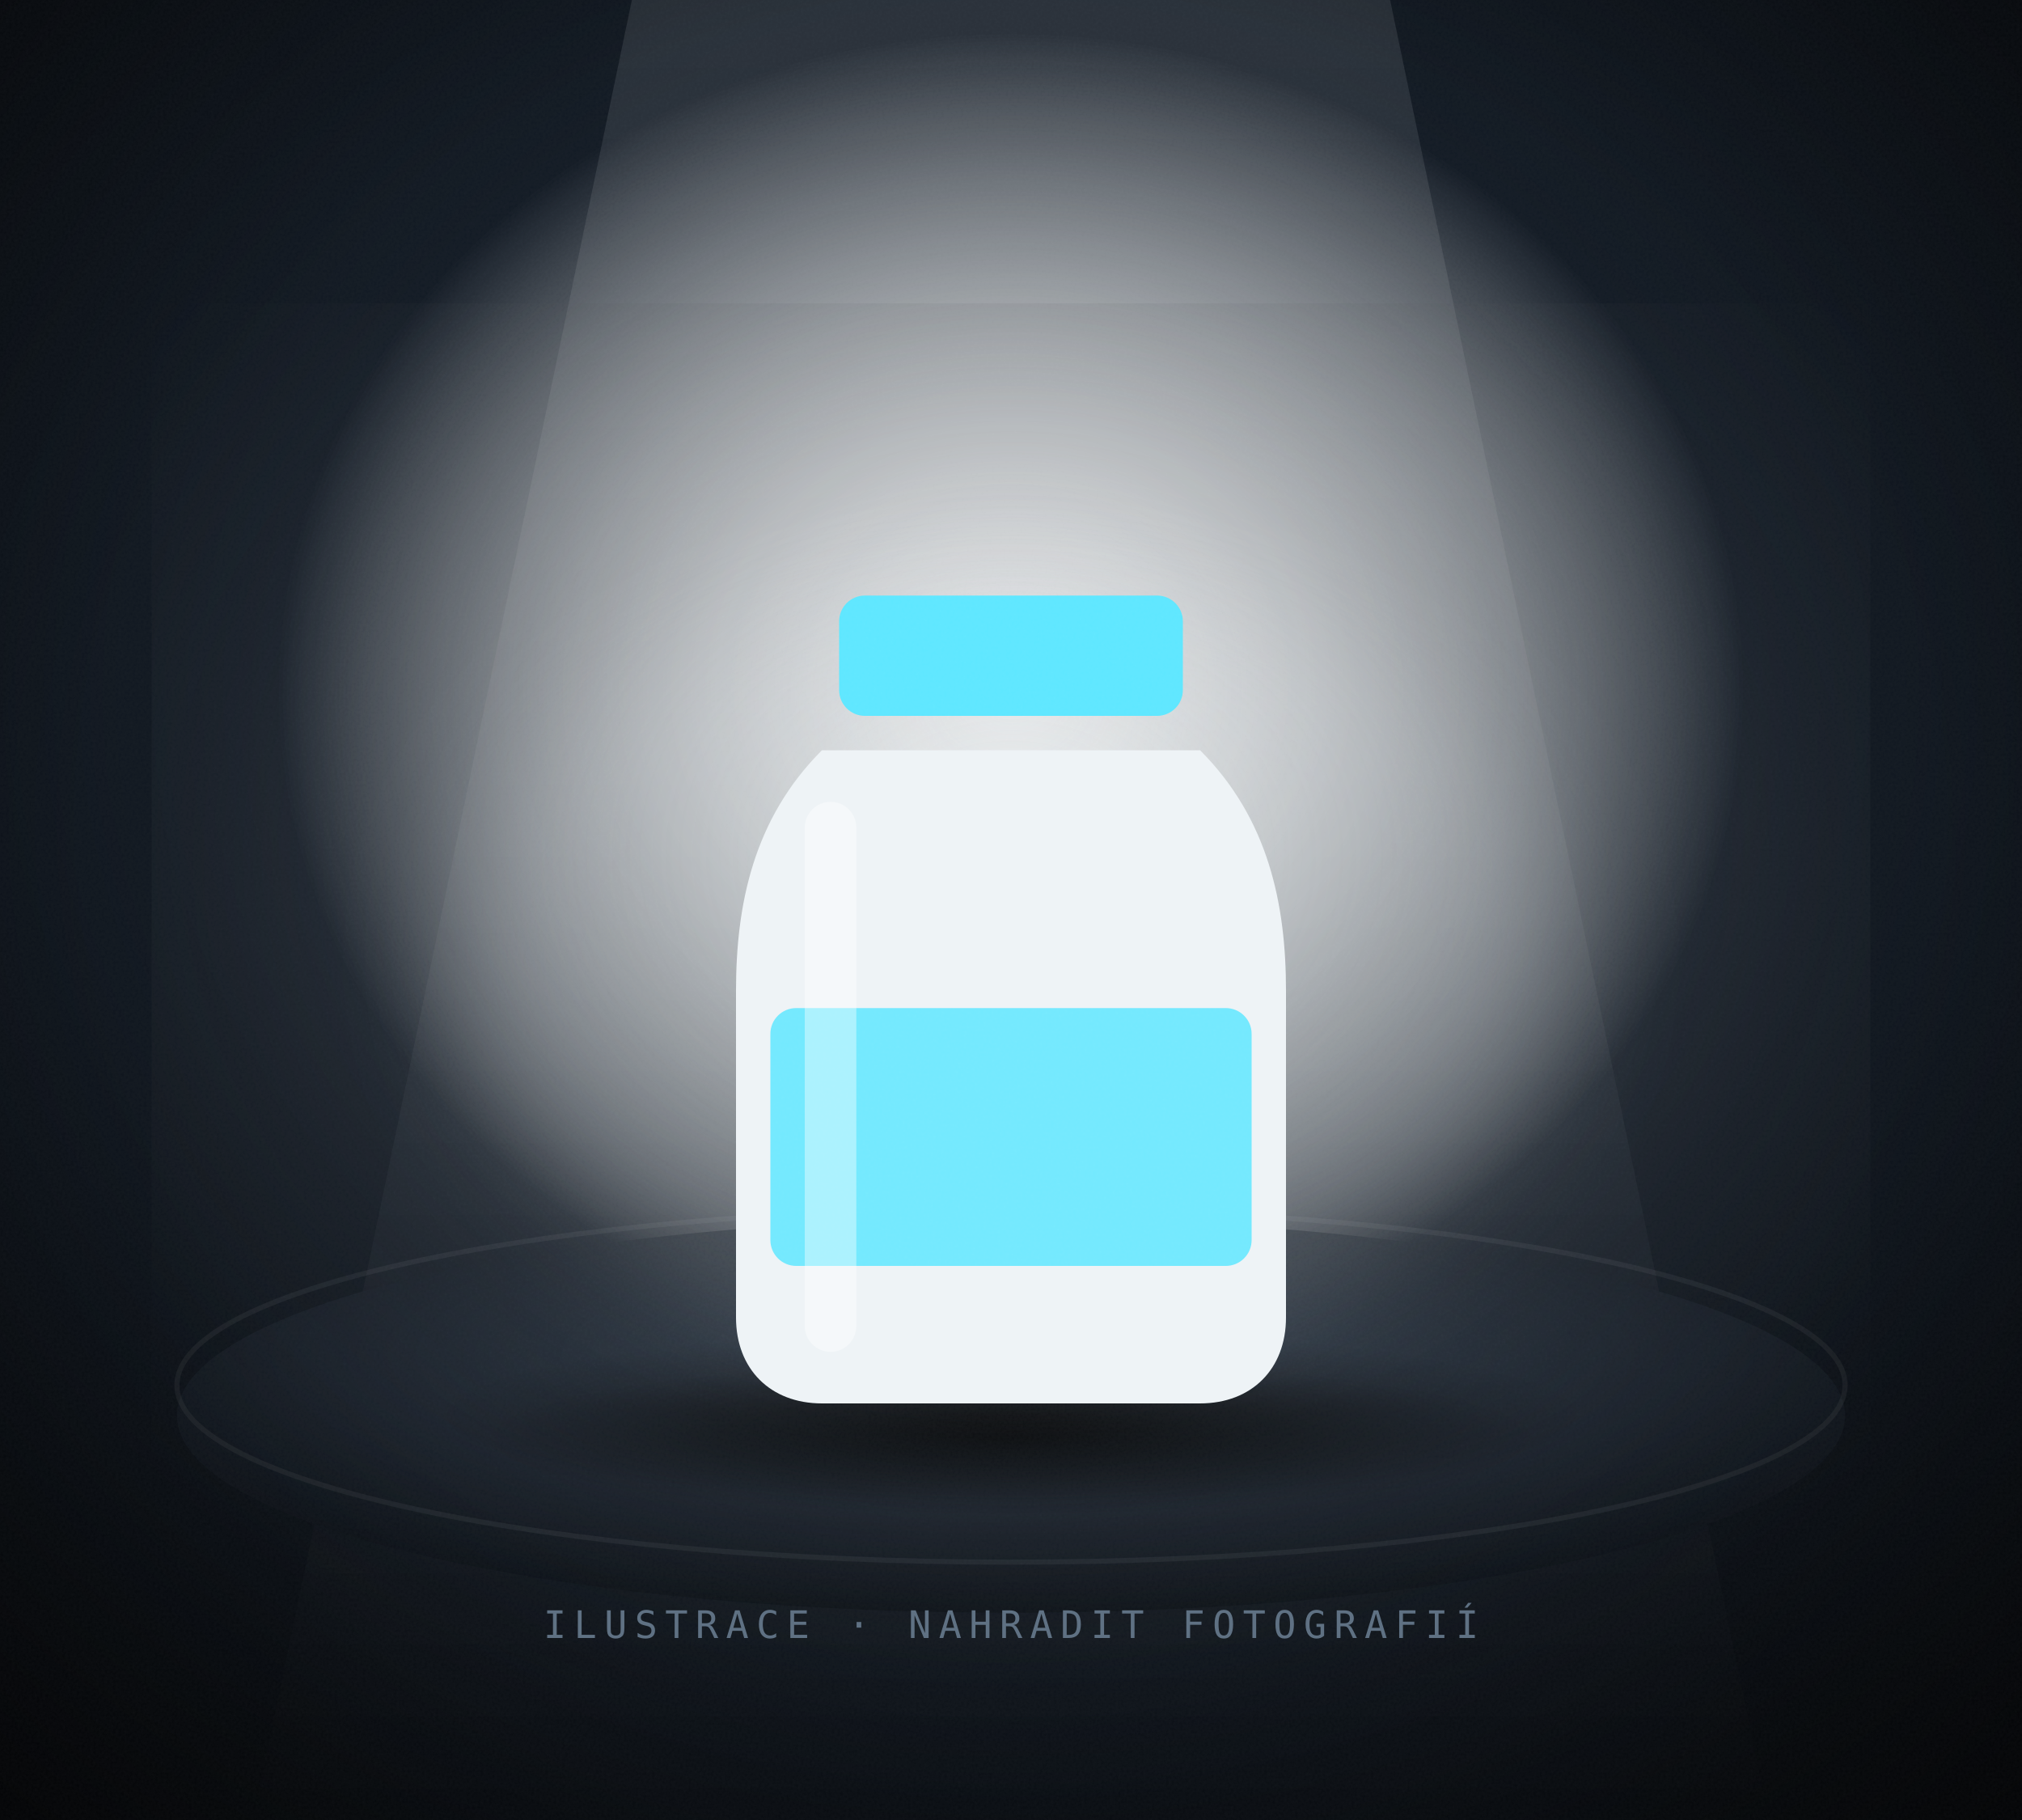
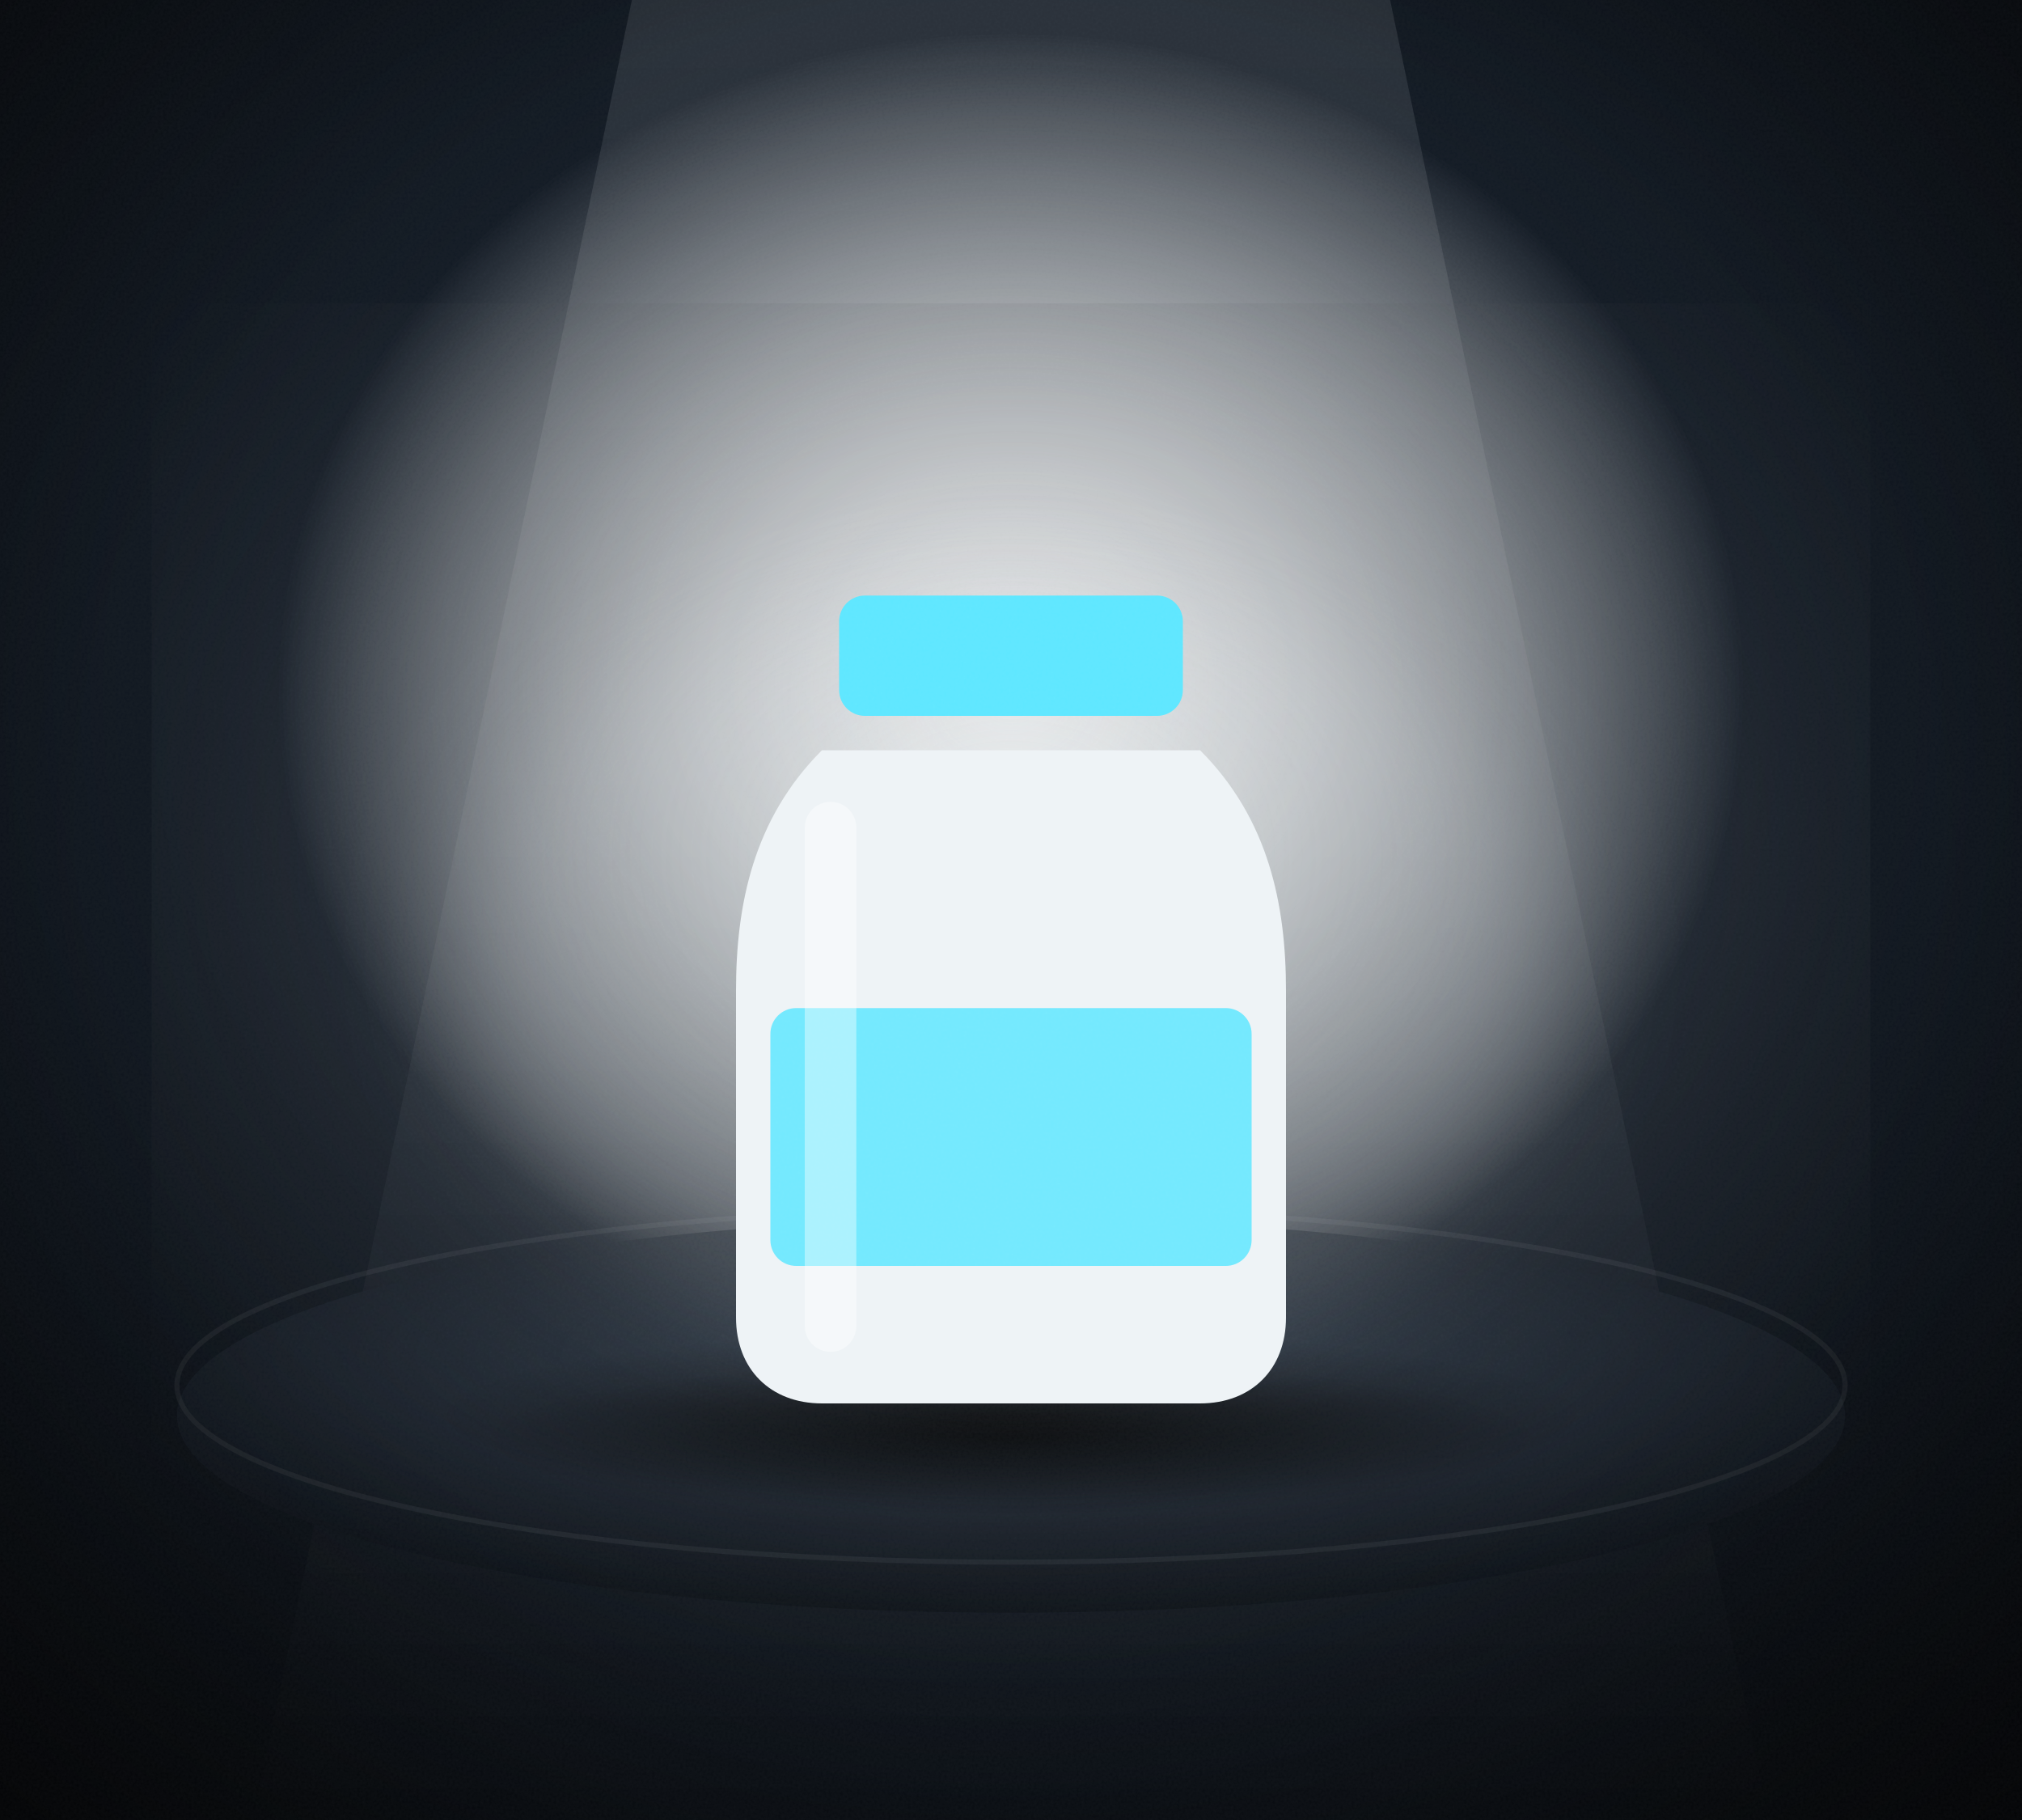
<svg xmlns="http://www.w3.org/2000/svg" viewBox="0 0 800 720" width="800" height="720">
  <defs>
    <radialGradient id="bg-kefir" cx="50%" cy="38%" r="80%">
      <stop offset="0%" stop-color="#eef3f6" stop-opacity="0.28" />
      <stop offset="45%" stop-color="#121a24" />
      <stop offset="100%" stop-color="#06080b" />
    </radialGradient>
    <linearGradient id="beam-kefir" x1="0" y1="0" x2="0" y2="1">
      <stop offset="0%" stop-color="#ffffff" stop-opacity="0.10" />
      <stop offset="100%" stop-color="#ffffff" stop-opacity="0" />
    </linearGradient>
    <radialGradient id="slab-kefir" cx="50%" cy="35%" r="65%">
      <stop offset="0%" stop-color="#2a3644" />
      <stop offset="70%" stop-color="#151c25" />
      <stop offset="100%" stop-color="#0c1117" />
    </radialGradient>
    <radialGradient id="shadow-kefir" cx="50%" cy="50%" r="50%">
      <stop offset="0%" stop-color="#000" stop-opacity="0.65" />
      <stop offset="100%" stop-color="#000" stop-opacity="0" />
    </radialGradient>
    <radialGradient id="vig-kefir" cx="50%" cy="45%" r="75%">
      <stop offset="60%" stop-color="#000" stop-opacity="0" />
      <stop offset="100%" stop-color="#000" stop-opacity="0.55" />
    </radialGradient>
    <filter id="grain-kefir">
      <feTurbulence type="fractalNoise" baseFrequency="0.9" numOctaves="2" stitchTiles="stitch" />
      <feColorMatrix values="0 0 0 0 1  0 0 0 0 1  0 0 0 0 1  0 0 0 0.05 0" />
    </filter>
    <filter id="soft-kefir" x="-20%" y="-20%" width="140%" height="140%">
      <feGaussianBlur stdDeviation="22" />
    </filter>
  </defs>
  <rect width="800" height="720" fill="url(#bg-kefir)" />
  <path d="M250,0 L550,0 L700,720 L100,720 Z" fill="url(#beam-kefir)" />
  <ellipse cx="400" cy="560" rx="330" ry="78" fill="url(#slab-kefir)" />
  <ellipse cx="400" cy="548" rx="330" ry="70" fill="none" stroke="#ffffff" stroke-opacity="0.06" stroke-width="2" />
  <ellipse cx="400" cy="560" rx="230" ry="34" fill="url(#shadow-kefir)" />
  <ellipse cx="400" cy="380" rx="220" ry="150" fill="#eef3f6" opacity="0.18" filter="url(#soft-kefir)" />
  <svg x="60" y="120" width="680" height="544" viewBox="0 0 200 160" class="" aria-hidden="true">
    <defs>
      <radialGradient id="gbottleeef3f6bg" cx="50%" cy="40%" r="70%">
        <stop offset="0%" stop-color="#eef3f6" stop-opacity="0.35" />
        <stop offset="100%" stop-color="#0a0d12" stop-opacity="0" />
      </radialGradient>
      <linearGradient id="gbottleeef3f6" x1="0" y1="0" x2="1" y2="1">
        <stop offset="0%" stop-color="#5ee7ff" />
        <stop offset="100%" stop-color="#eef3f6" />
      </linearGradient>
      <radialGradient id="gbottleeef3f6sh" cx="50%" cy="50%" r="50%">
        <stop offset="0%" stop-color="#000" stop-opacity="0.55" />
        <stop offset="100%" stop-color="#000" stop-opacity="0" />
      </radialGradient>
    </defs>
    <rect width="200" height="160" fill="url(#gbottleeef3f6bg)" />
    <ellipse cx="100" cy="132" rx="62" ry="9" fill="url(#gbottleeef3f6sh)" />
    <g>
      <rect x="80" y="34" width="40" height="14" rx="3" fill="#5ee7ff" />
      <path d="M78,52 L122,52 C130,60 132,70 132,80 L132,118 C132,124 128,128 122,128 L78,128 C72,128 68,124 68,118 L68,80 C68,70 70,60 78,52 Z" fill="#eef3f6" />
      <rect x="72" y="82" width="56" height="30" rx="3" fill="#5ee7ff" opacity="0.85" />
      <rect x="76" y="58" width="6" height="64" rx="3" fill="#fff" opacity="0.4" />
    </g>
  </svg>
  <rect width="800" height="720" fill="url(#vig-kefir)" />
  <rect width="800" height="720" filter="url(#grain-kefir)" opacity="0.6" />
-   <text x="400" y="648" text-anchor="middle" font-family="ui-monospace, Menlo, monospace" font-size="15" letter-spacing="3" fill="#5f7183">ILUSTRACE · NAHRADIT FOTOGRAFIÍ</text>
</svg>
